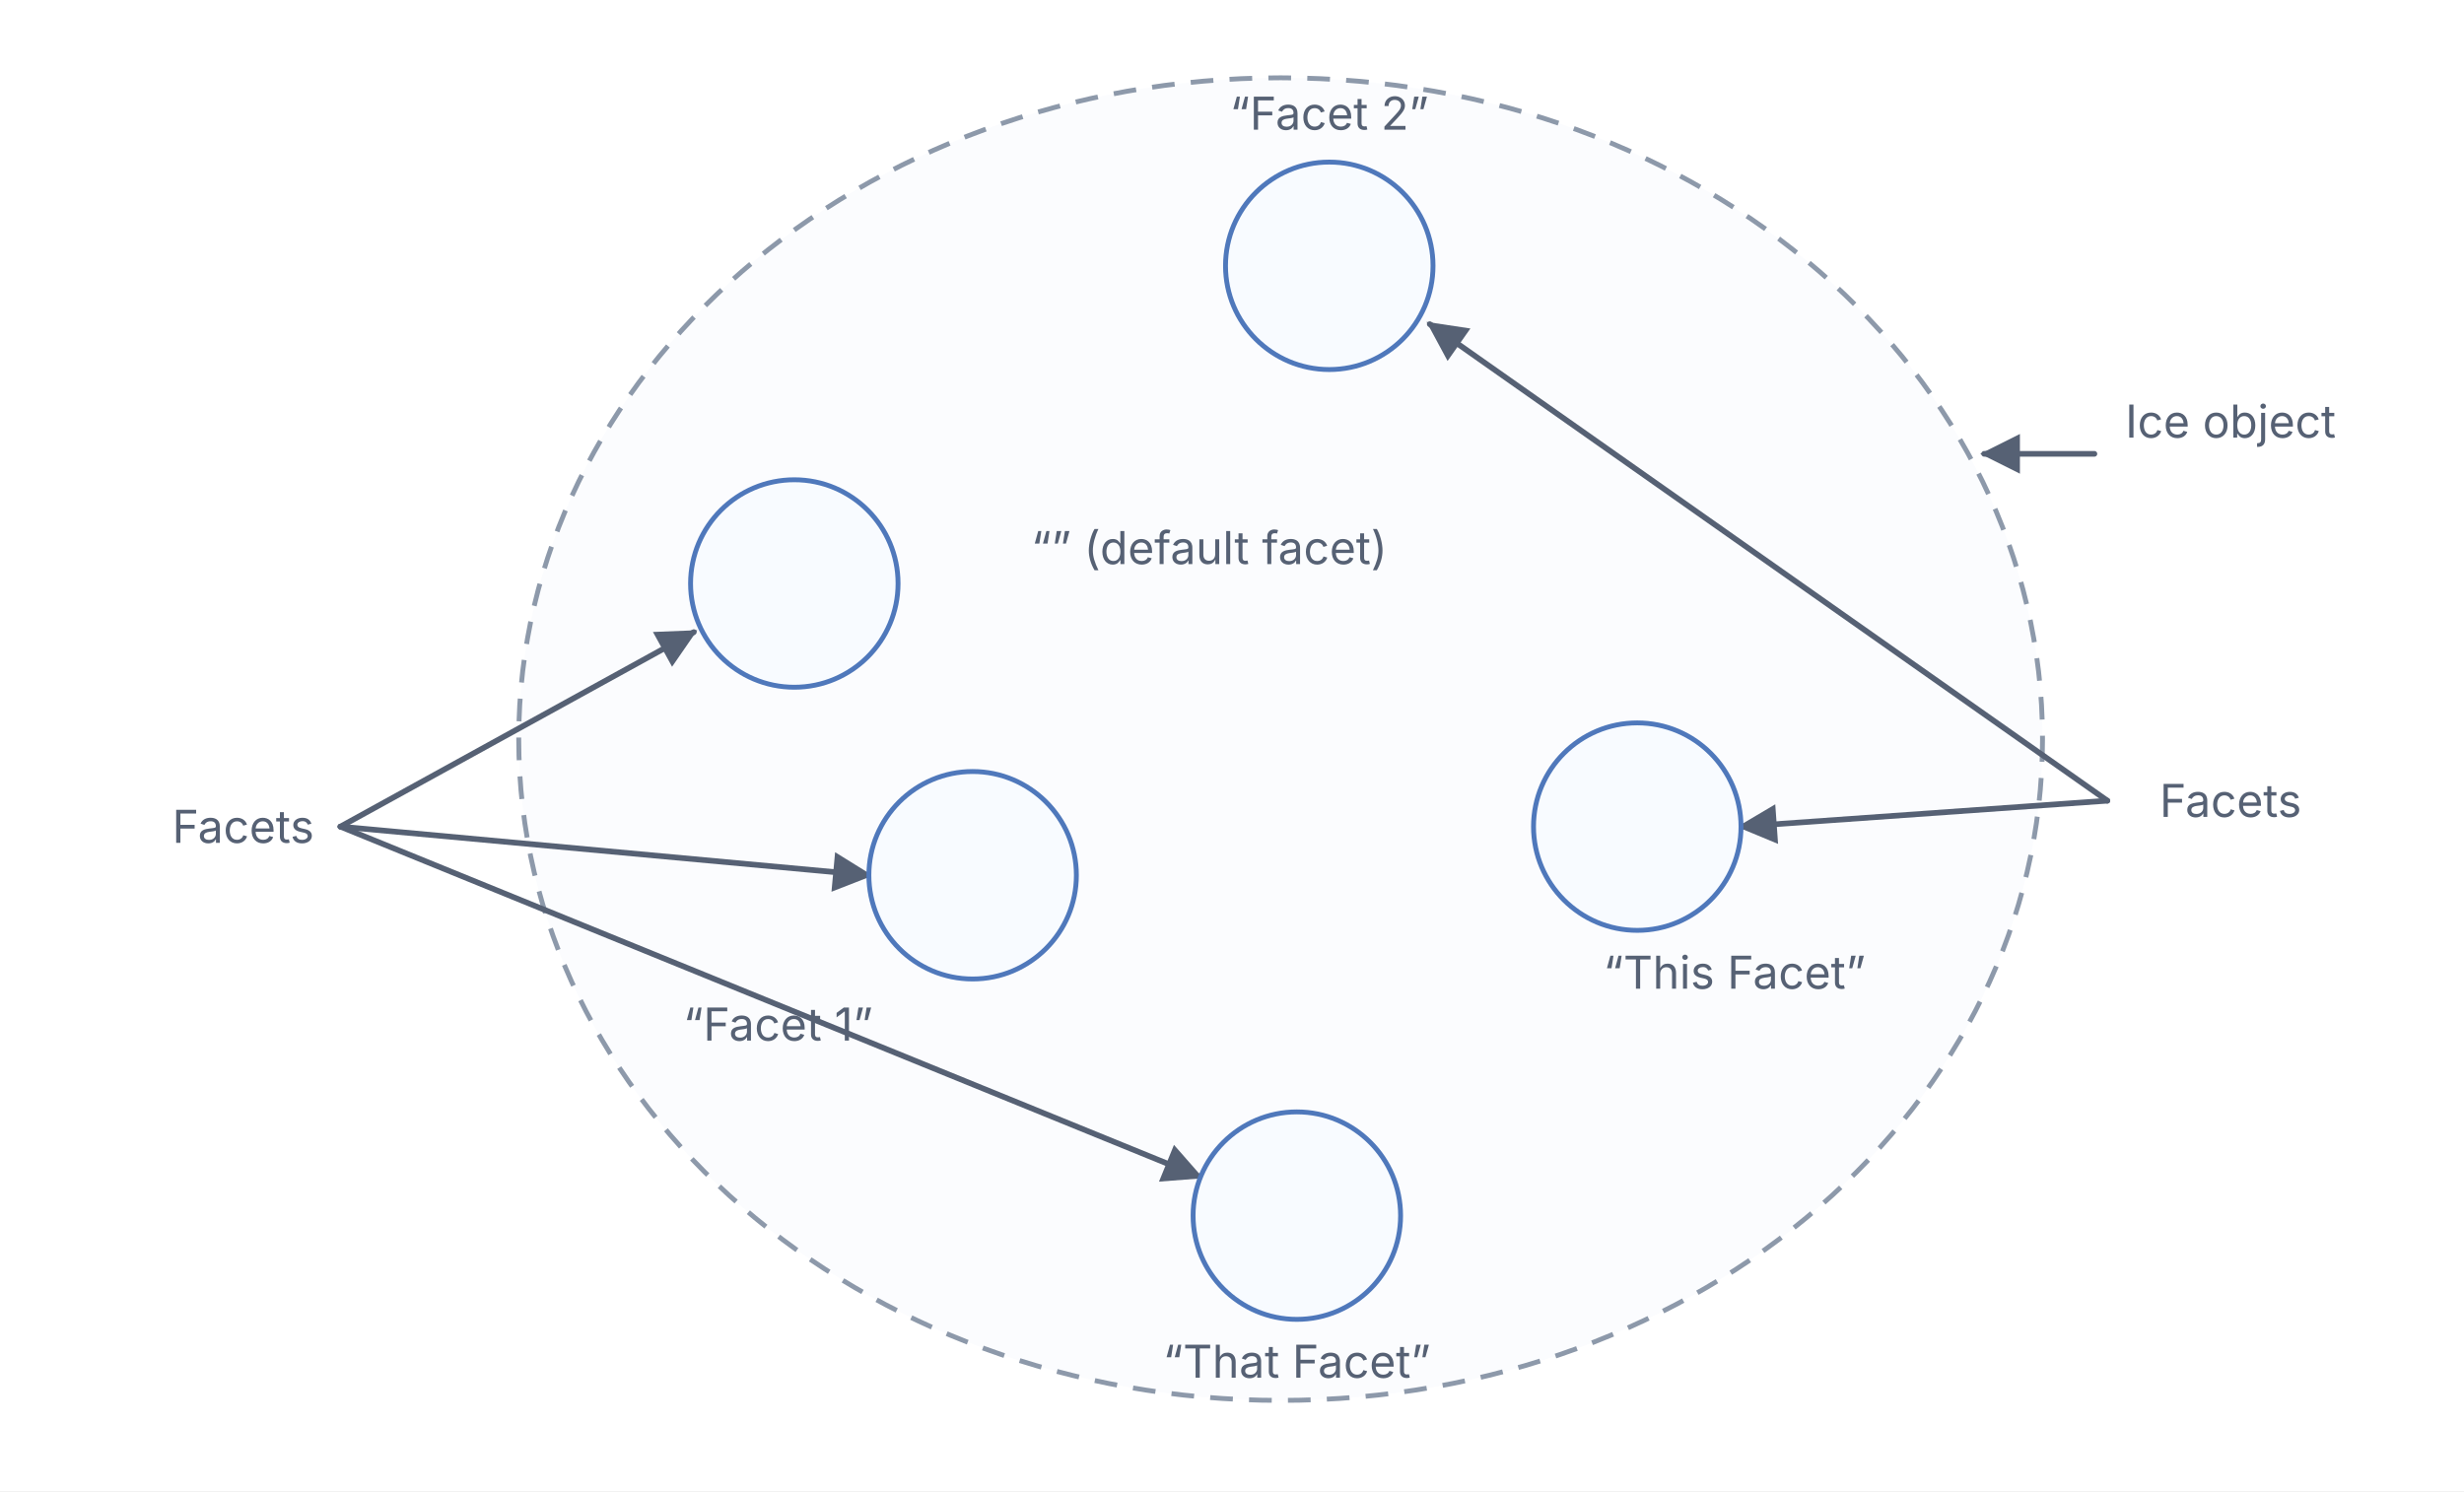
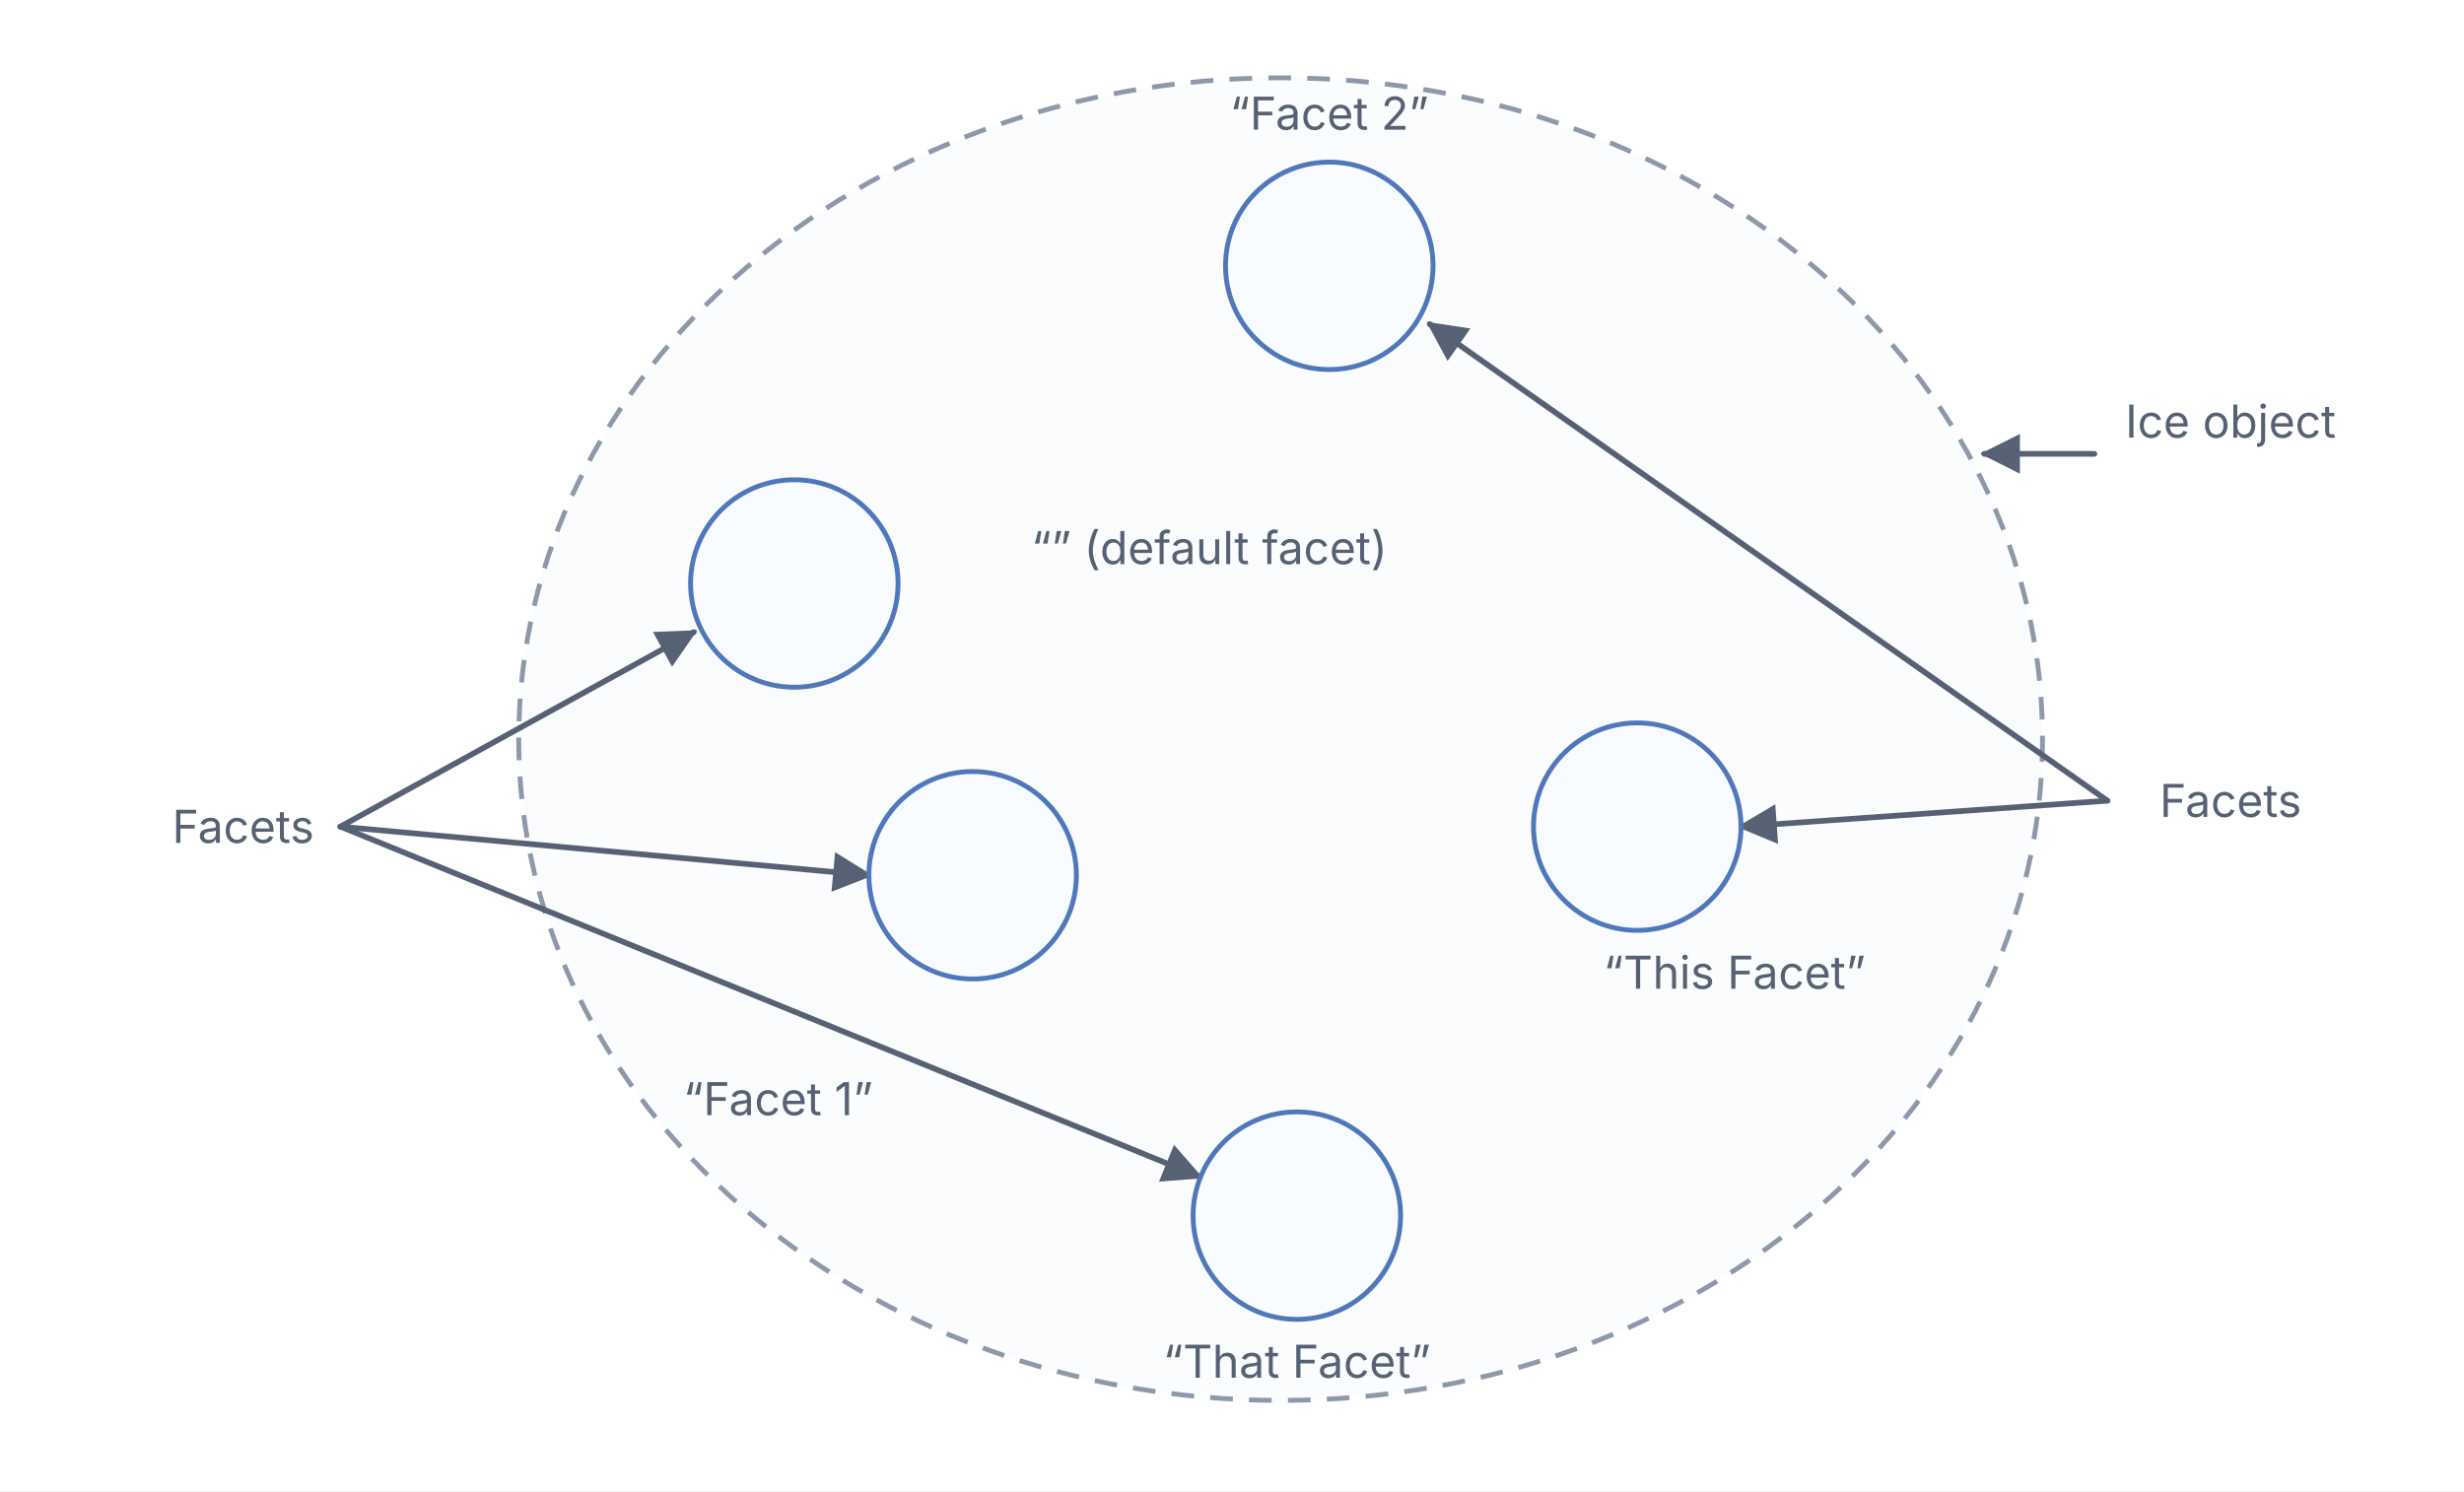
<svg xmlns="http://www.w3.org/2000/svg" viewBox="0 0 760 460" role="img" aria-labelledby="title description">
  <defs>
    <marker id="arrow" viewBox="0 0 8 8" refX="7.2" refY="4" markerWidth="7" markerHeight="7" orient="auto-start-reverse">
      <path d="M 0 0 L 8 4 L 0 8 Z" fill="#566174" />
    </marker>
  </defs>
  <style>
    text {
      fill: #182235;
      font-family: Inter, ui-sans-serif, system-ui, -apple-system, BlinkMacSystemFont, "Segoe UI", sans-serif;
    }
    .annotation {
      fill: #566174;
      font-size: 14px;
      text-anchor: middle;
    }
    .api {
      fill: #f8fbff;
      stroke: #4f78bb;
      stroke-width: 1.5;
    }
    .connector {
      fill: none;
      stroke: #566174;
      stroke-width: 1.75;
      stroke-linecap: round;
      stroke-linejoin: round;
    }
    .one-way {
      marker-end: url(#arrow);
    }
  </style>
  <rect width="760" height="460" fill="#ffffff" />
  <g id="boundaries" aria-hidden="true">
    <ellipse cx="395" cy="228" rx="235" ry="204" fill="#fbfcfe" stroke="#8d99aa" stroke-width="1.5" stroke-dasharray="7 5" vector-effect="non-scaling-stroke" />
  </g>
  <g id="connectors" aria-hidden="true">
    <path class="connector one-way" d="M 105 255 L 214 195" vector-effect="non-scaling-stroke" />
    <path class="connector one-way" d="M 105 255 L 268 270" vector-effect="non-scaling-stroke" />
    <path class="connector one-way" d="M 105 255 L 370 363" vector-effect="non-scaling-stroke" />
    <path class="connector one-way" d="M 646 140 L 612 140" vector-effect="non-scaling-stroke" />
    <path class="connector one-way" d="M 650 247 L 441 100" vector-effect="non-scaling-stroke" />
    <path class="connector one-way" d="M 650 247 L 537 255" vector-effect="non-scaling-stroke" />
  </g>
  <g id="components" aria-hidden="true">
    <circle class="api" cx="410" cy="82" r="32" vector-effect="non-scaling-stroke" />
    <circle class="api" cx="245" cy="180" r="32" vector-effect="non-scaling-stroke" />
    <circle class="api" cx="300" cy="270" r="32" vector-effect="non-scaling-stroke" />
    <circle class="api" cx="505" cy="255" r="32" vector-effect="non-scaling-stroke" />
    <circle class="api" cx="400" cy="375" r="32" vector-effect="non-scaling-stroke" />
  </g>
  <g id="labels">
    <text class="annotation" x="410" y="40">“Facet 2”</text>
    <text class="annotation" x="373" y="174">“” (default facet)</text>
-     <text class="annotation" x="240" y="321">“Facet 1”</text>
+     <text class="annotation" x="240" y="344">“Facet 1”</text>
    <text class="annotation" x="535" y="305">“This Facet”</text>
    <text class="annotation" x="400" y="425">“That Facet”</text>
    <text class="annotation" x="75" y="260">Facets</text>
    <text class="annotation" x="688" y="135">Ice object</text>
    <text class="annotation" x="688" y="252">Facets</text>
  </g>
</svg>
